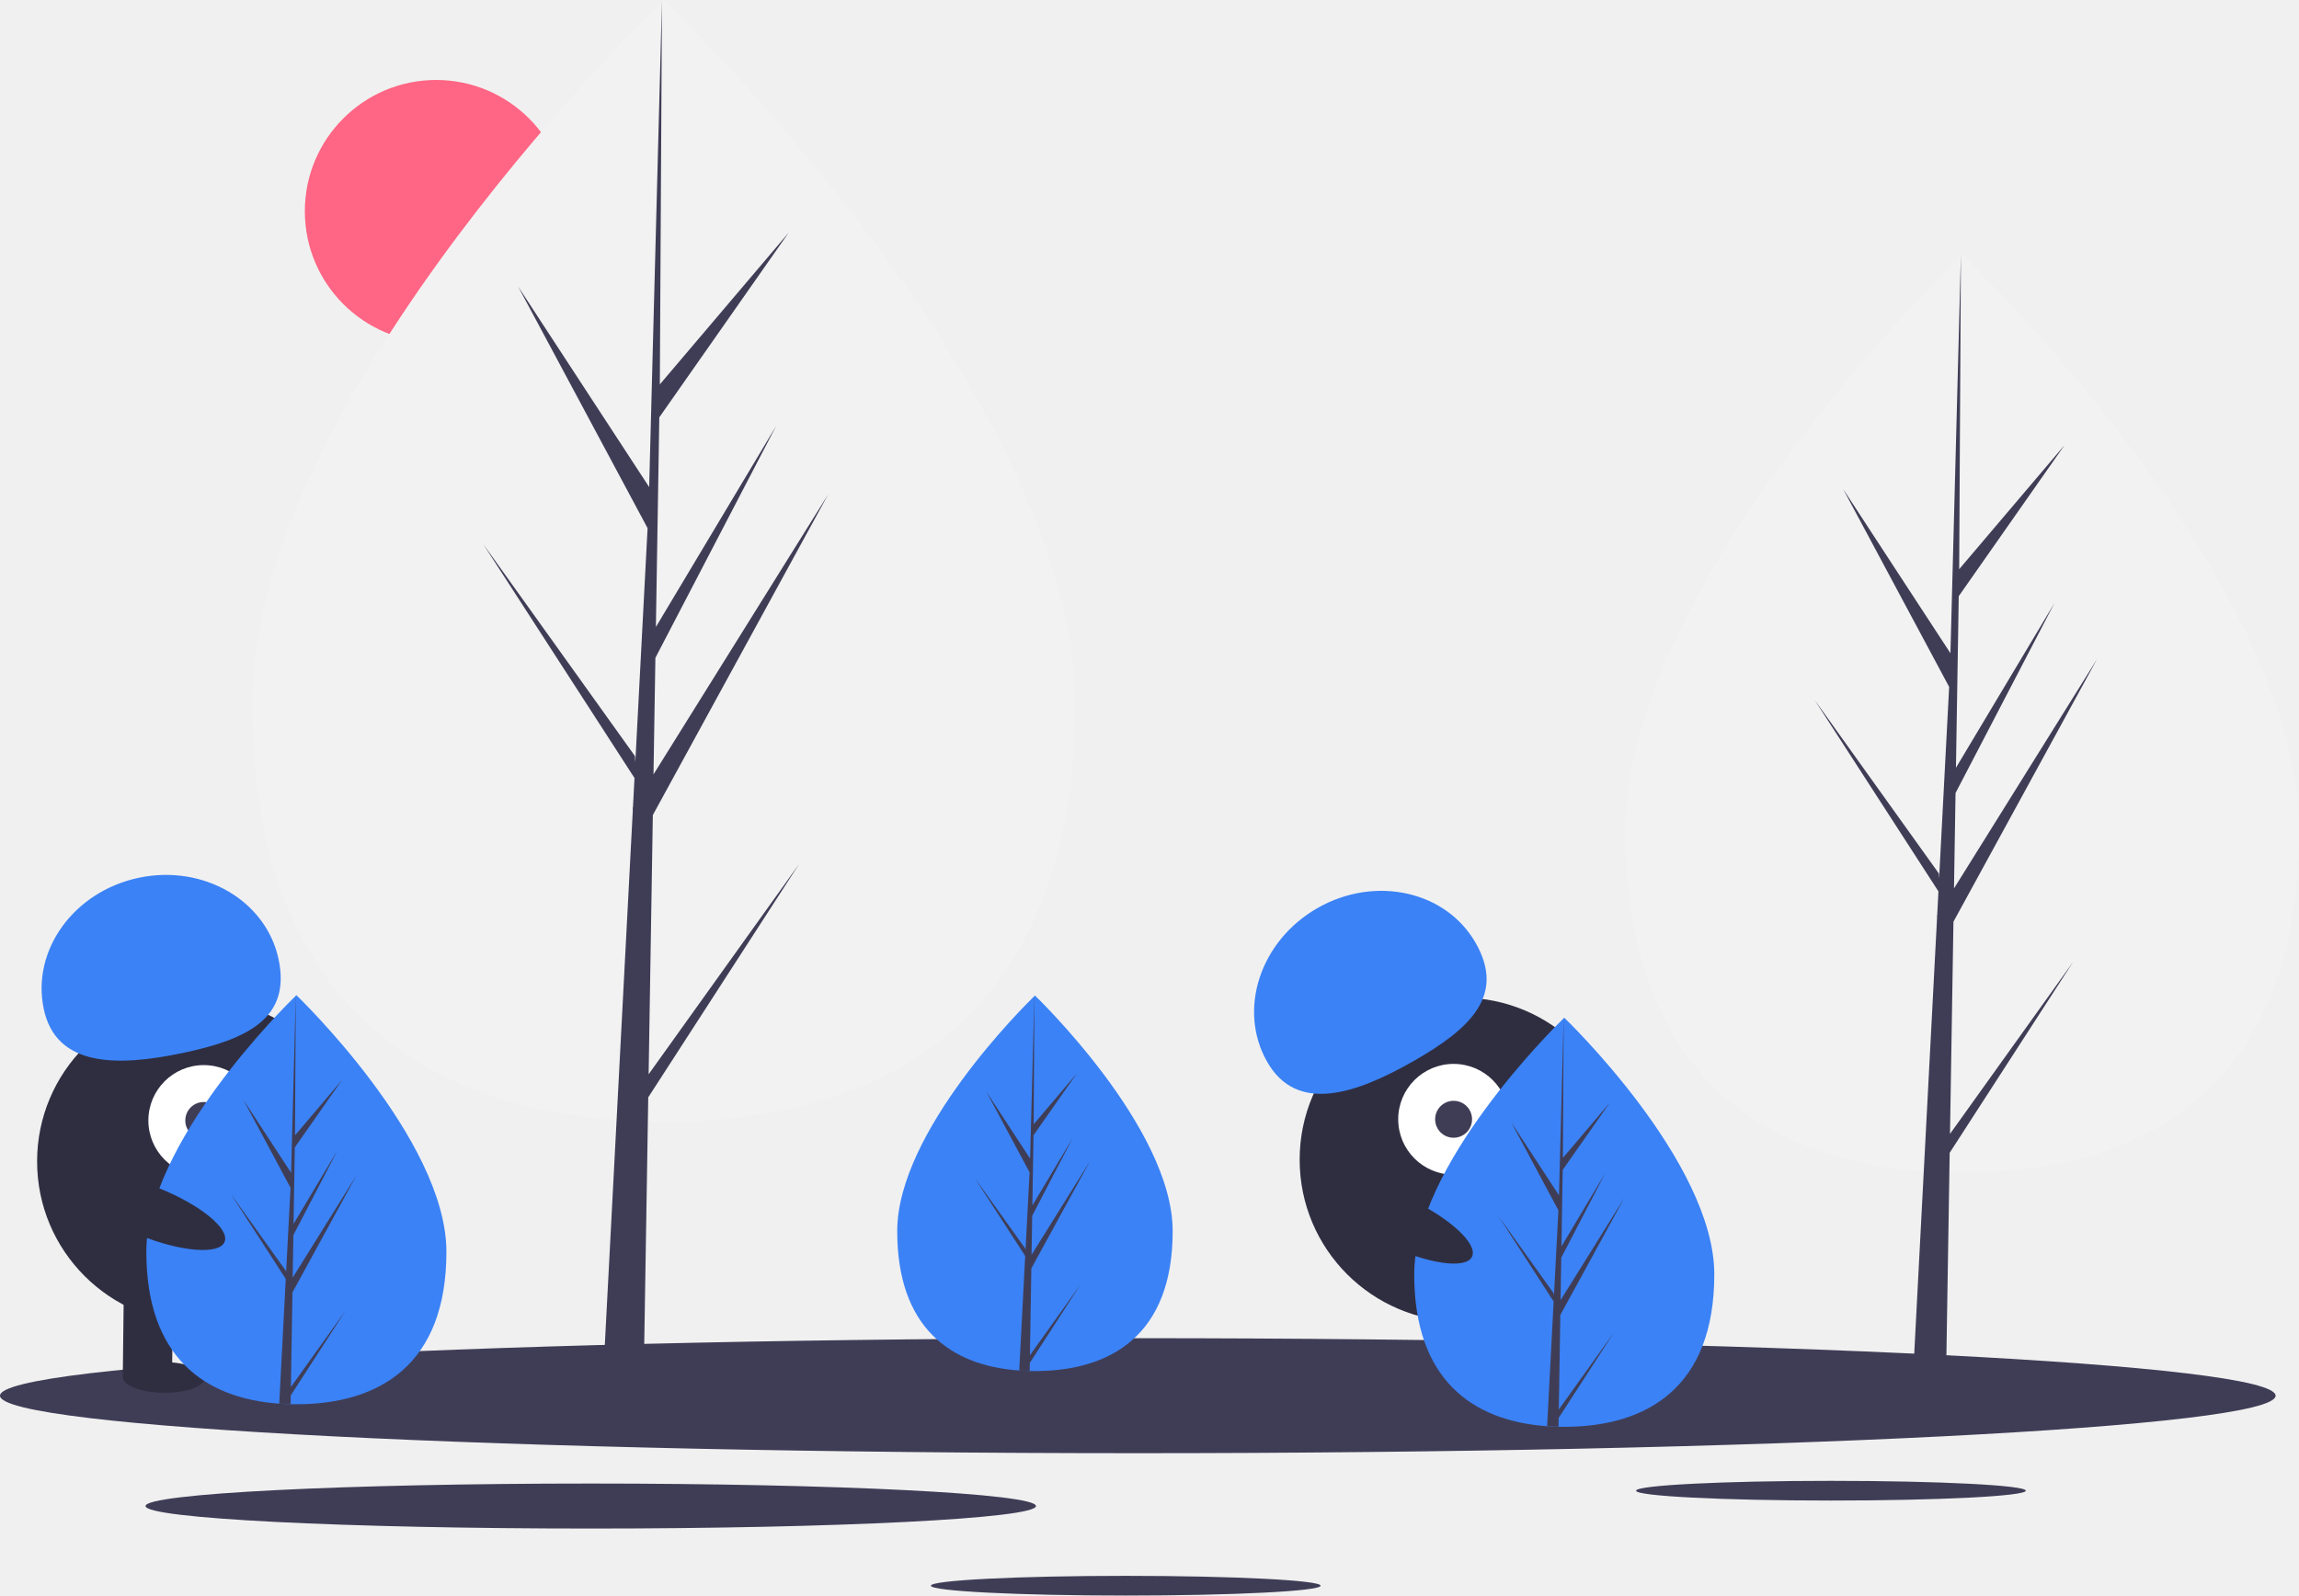
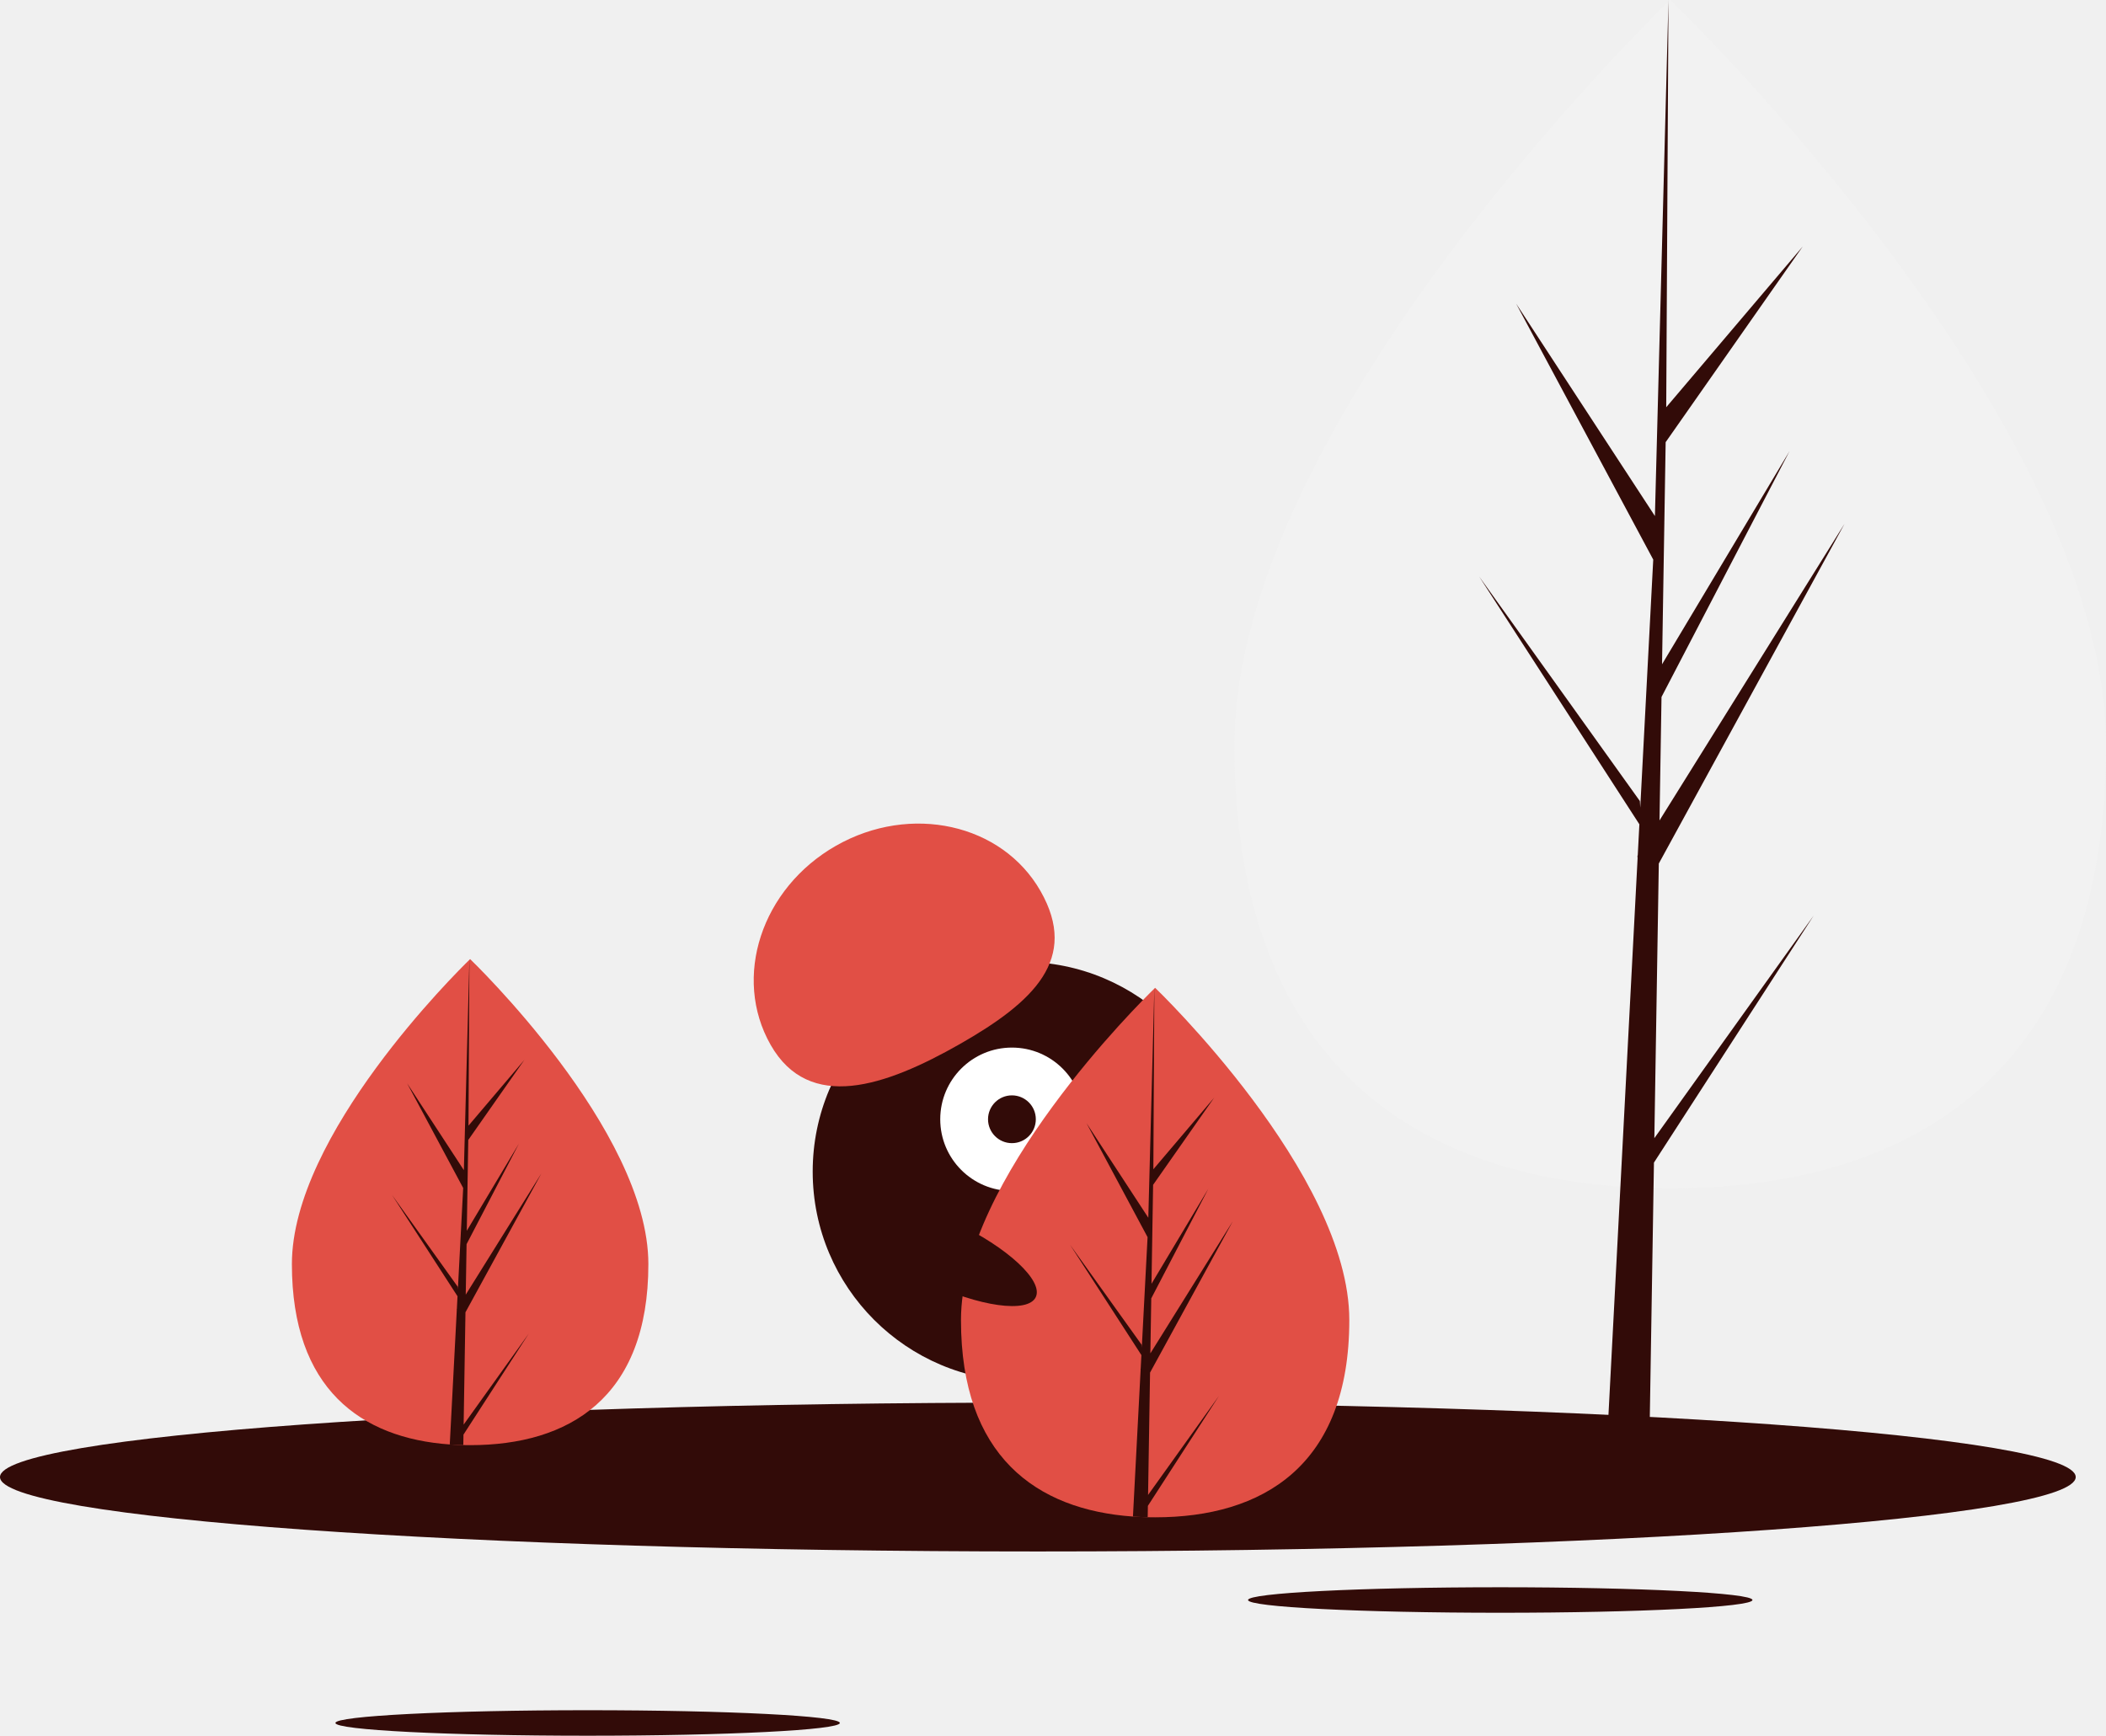
- <svg xmlns="http://www.w3.org/2000/svg" data-name="Layer 1" width="1120.592" height="777.916" viewBox="0 0 1120.592 777.916">
-   <circle cx="212.592" cy="103" r="64" fill="#ff6584" />
-   <path d="M563.68,404.164c0,151.011-89.774,203.739-200.516,203.739S162.649,555.175,162.649,404.164,363.165,61.042,363.165,61.042,563.68,253.152,563.68,404.164Z" transform="translate(-39.70387 -61.04208)" fill="#f2f2f2" />
-   <polygon points="316.156 523.761 318.21 397.378 403.674 241.024 318.532 377.552 319.455 320.725 378.357 207.605 319.699 305.687 319.699 305.687 321.359 203.481 384.433 113.423 321.621 187.409 322.658 0 316.138 248.096 316.674 237.861 252.547 139.704 315.646 257.508 309.671 371.654 309.493 368.625 235.565 265.329 309.269 379.328 308.522 393.603 308.388 393.818 308.449 394.99 293.29 684.589 313.544 684.589 315.974 535.005 389.496 421.285 316.156 523.761" fill="#3f3d56" />
-   <path d="M1160.296,466.014c0,123.61-73.484,166.77-164.132,166.77s-164.132-43.16-164.132-166.77S996.165,185.152,996.165,185.152,1160.296,342.404,1160.296,466.014Z" transform="translate(-39.70387 -61.04208)" fill="#f2f2f2" />
-   <polygon points="950.482 552.833 952.162 449.383 1022.119 321.4 952.426 433.154 953.182 386.639 1001.396 294.044 953.382 374.329 953.382 374.329 954.741 290.669 1006.369 216.952 954.954 277.514 955.804 124.11 950.467 327.188 950.906 318.811 898.414 238.464 950.064 334.893 945.173 428.327 945.027 425.847 884.514 341.294 944.844 434.608 944.232 446.293 944.123 446.469 944.173 447.428 931.764 684.478 948.343 684.478 950.332 562.037 1010.514 468.952 950.482 552.833" fill="#3f3d56" />
-   <ellipse cx="554.592" cy="680.479" rx="554.592" ry="28.034" fill="#3f3d56" />
-   <ellipse cx="892.445" cy="726.797" rx="94.989" ry="4.802" fill="#3f3d56" />
-   <ellipse cx="548.72" cy="773.114" rx="94.989" ry="4.802" fill="#3f3d56" />
-   <ellipse cx="287.944" cy="734.279" rx="217.014" ry="10.97" fill="#3f3d56" />
-   <circle cx="97.084" cy="566.27" r="79" fill="#2f2e41" />
-   <rect x="99.805" y="689.023" width="24" height="43" transform="translate(-31.32451 -62.31008) rotate(0.67509)" fill="#2f2e41" />
-   <rect x="147.802" y="689.589" width="24" height="43" transform="translate(-31.31452 -62.87555) rotate(0.67509)" fill="#2f2e41" />
-   <ellipse cx="119.546" cy="732.616" rx="7.5" ry="20" transform="translate(-654.1319 782.4795) rotate(-89.32491)" fill="#2f2e41" />
-   <ellipse cx="167.554" cy="732.182" rx="7.5" ry="20" transform="translate(-606.2547 830.0553) rotate(-89.32491)" fill="#2f2e41" />
-   <circle cx="99.319" cy="546.295" r="27" fill="#fff" />
-   <circle cx="99.319" cy="546.295" r="9" fill="#3f3d56" />
-   <path d="M61.026,552.946c-6.042-28.641,14.688-57.265,46.3-63.934s62.138,11.143,68.18,39.784-14.978,38.93-46.591,45.599S67.068,581.587,61.026,552.946Z" transform="translate(-39.70387 -61.04208)" fill="#3b82f6" />
-   <path d="M257.296,671.384c0,55.076-32.74,74.306-73.13,74.306q-1.404,0-2.803-.031c-1.871-.04-3.725-.129-5.556-.254-36.451-2.58-64.771-22.799-64.771-74.021,0-53.008,67.739-119.896,72.827-124.846l.009-.009c.196-.192.294-.285.294-.285S257.296,616.308,257.296,671.384Z" transform="translate(-39.70387 -61.04208)" fill="#3b82f6" />
-   <path d="M181.502,737.265l26.747-37.374-26.814,41.477-.071,4.291c-1.871-.04-3.725-.129-5.556-.254l2.883-55.103-.022-.428.049-.08.272-5.204-26.881-41.58,26.965,37.677.062,1.105,2.179-41.633-23.013-42.966,23.294,35.658,2.268-86.314.009-.294v.285l-.379,68.064,22.911-26.983-23.004,32.847-.606,37.276L204.185,621.958l-21.48,41.259-.339,20.723,31.056-49.791-31.171,57.023Z" transform="translate(-39.70387 -61.04208)" fill="#3f3d56" />
-   <circle cx="712.485" cy="565.415" r="79" fill="#2f2e41" />
-   <rect x="741.777" y="691.824" width="24" height="43" transform="translate(-215.9946 191.864) rotate(-17.08345)" fill="#2f2e41" />
-   <rect x="787.659" y="677.723" width="24" height="43" transform="matrix(0.95588, -0.29376, 0.29376, 0.95588, -209.8279, 204.7204)" fill="#2f2e41" />
-   <ellipse cx="767.887" cy="732.003" rx="20" ry="7.5" transform="translate(-220.8593 196.8331) rotate(-17.08345)" fill="#2f2e41" />
-   <ellipse cx="813.475" cy="716.946" rx="20" ry="7.5" transform="translate(-214.4248 209.561) rotate(-17.08345)" fill="#2f2e41" />
-   <circle cx="708.522" cy="545.71" r="27" fill="#fff" />
-   <circle cx="708.522" cy="545.71" r="9" fill="#3f3d56" />
-   <path d="M657.355,578.743c-14.49-25.433-3.478-59.016,24.594-75.009s62.576-8.341,77.065,17.093-2.391,41.644-30.463,57.637S671.845,604.176,657.355,578.743Z" transform="translate(-39.70387 -61.04208)" fill="#3b82f6" />
-   <path d="M611.296,661.299c0,50.557-30.054,68.21-67.13,68.21q-1.288,0-2.573-.029c-1.718-.037-3.419-.119-5.1-.233-33.461-2.368-59.457-20.929-59.457-67.948,0-48.659,62.181-110.059,66.852-114.603l.008-.008c.18-.176.27-.262.27-.262S611.296,610.742,611.296,661.299Z" transform="translate(-39.70387 -61.04208)" fill="#3b82f6" />
-   <path d="M541.72,721.774l24.553-34.307-24.614,38.074-.065,3.939c-1.718-.037-3.419-.119-5.1-.233l2.646-50.582-.02-.393.045-.074.249-4.777-24.675-38.168,24.753,34.585.057,1.014,2-38.217-21.125-39.44L541.806,625.928l2.082-79.232.008-.27v.262l-.348,62.48,21.031-24.769-21.117,30.152-.556,34.217,19.636-32.839-19.718,37.874-.311,19.023,28.508-45.706-28.614,52.344Z" transform="translate(-39.70387 -61.04208)" fill="#3f3d56" />
-   <path d="M875.296,682.384c0,55.076-32.74,74.306-73.13,74.306q-1.403,0-2.803-.031c-1.871-.04-3.725-.129-5.556-.254-36.451-2.58-64.771-22.799-64.771-74.021,0-53.008,67.739-119.896,72.827-124.846l.009-.009c.196-.192.294-.285.294-.285S875.296,627.308,875.296,682.384Z" transform="translate(-39.70387 -61.04208)" fill="#3b82f6" />
-   <path d="M799.502,748.265l26.747-37.374-26.814,41.477-.071,4.291c-1.871-.04-3.725-.129-5.556-.254l2.883-55.103-.022-.428.049-.08.272-5.204L770.108,654.011l26.965,37.677.062,1.105,2.179-41.633-23.013-42.966,23.294,35.658,2.268-86.314.009-.294v.285l-.379,68.064,22.911-26.983-23.004,32.847-.606,37.276L822.185,632.958l-21.48,41.259-.339,20.723,31.056-49.791-31.171,57.023Z" transform="translate(-39.70387 -61.04208)" fill="#3f3d56" />
-   <ellipse cx="721.517" cy="656.822" rx="12.4" ry="39.5" transform="translate(-220.8352 966.2232) rotate(-64.62574)" fill="#2f2e41" />
-   <ellipse cx="112.517" cy="651.822" rx="12.4" ry="39.5" transform="translate(-574.0794 452.7137) rotate(-68.15829)" fill="#2f2e41" />
+ <svg xmlns="http://www.w3.org/2000/svg" data-name="Layer 1" width="793.199" height="653.806" viewBox="0 0 793.199 653.806" version="1.1" id="svg18">
+   <defs id="defs18" />
+   <path d="m 793.199,280.862 c 0,123.61 -73.484,166.77 -164.132,166.77 -90.647,0 -164.132,-43.16 -164.132,-166.77 0,-123.61 164.132,-280.861 164.132,-280.861 0,0 164.132,157.251 164.132,280.861 z" fill="#f2f2f2" id="path2" />
+   <polygon points="953.382,374.329 953.382,374.329 954.741,290.669 1006.369,216.952 954.954,277.514 955.804,124.11 950.467,327.188 950.906,318.811 898.414,238.464 950.064,334.893 945.173,428.327 945.027,425.847 884.514,341.294 944.844,434.608 944.232,446.293 944.123,446.469 944.173,447.428 931.764,684.478 948.343,684.478 950.332,562.037 1010.514,468.952 950.482,552.833 952.162,449.383 1022.119,321.4 952.426,433.154 953.182,386.639 1001.396,294.044 " fill="#3f3d56" id="polygon2" style="fill:#320b08;fill-opacity:1" transform="translate(-327.3928,-124.11)" />
+   <ellipse cx="390.896" cy="556.369" rx="390.896" ry="28.034" fill="#3f3d56" id="ellipse2" style="fill:#320b08;fill-opacity:1;stroke-width:0.84" />
+   <ellipse cx="565.052" cy="602.687" rx="94.989" ry="4.802" fill="#3f3d56" id="ellipse3" style="fill:#320b08;fill-opacity:1" />
+   <ellipse cx="221.327" cy="649.004" rx="94.989" ry="4.802" fill="#3f3d56" id="ellipse4" style="fill:#320b08;fill-opacity:1" />
+   <circle cx="385.092" cy="441.305" r="79" fill="#2f2e41" id="circle10" style="fill:#320b08;fill-opacity:1" />
+   <rect x="202.461" y="596.96" width="24" height="43" transform="rotate(-17.08345)" fill="#2f2e41" id="rect10" />
+   <rect x="250.462" y="596.963" width="24" height="43" transform="rotate(-17.08318)" fill="#2f2e41" id="rect11" />
+   <ellipse cx="222.461" cy="640.46" rx="20" ry="7.5" transform="rotate(-17.08345)" fill="#2f2e41" id="ellipse11" />
+   <ellipse cx="270.461" cy="639.46" rx="20" ry="7.5" transform="rotate(-17.08345)" fill="#2f2e41" id="ellipse12" />
+   <circle cx="381.129" cy="421.6" r="27" fill="#ffffff" id="circle12" />
+   <circle cx="381.129" cy="421.6" r="9" fill="#3f3d56" id="circle13" style="fill:#320b08;fill-opacity:1" />
+   <path d="m 290.259,393.591 c -14.49,-25.433 -3.478,-59.016 24.594,-75.009 28.073,-15.993 62.576,-8.341 77.065,17.093 14.49,25.433 -2.391,41.644 -30.463,57.637 -28.073,15.993 -56.707,25.713 -71.196,0.28 z" fill="#3b82f6" id="path13" style="fill:#e14f45;fill-opacity:1" />
+   <path d="m 244.199,476.147 c 0,50.557 -30.054,68.21 -67.13,68.21 q -1.288,0 -2.573,-0.029 c -1.718,-0.037 -3.419,-0.119 -5.1,-0.233 -33.461,-2.368 -59.457,-20.929 -59.457,-67.948 0,-48.659 62.181,-110.059 66.852,-114.603 l 0.008,-0.008 c 0.18,-0.176 0.27,-0.262 0.27,-0.262 0,0 67.13,64.316 67.13,114.873 z" fill="#3b82f6" id="path14" style="fill:#e14f45;fill-opacity:1" />
+   <path d="m 174.624,536.622 24.553,-34.307 -24.614,38.074 -0.065,3.939 c -1.718,-0.037 -3.419,-0.119 -5.1,-0.233 l 2.646,-50.582 -0.021,-0.393 0.045,-0.074 0.249,-4.777 -24.675,-38.168 24.753,34.585 0.057,1.014 2,-38.217 -21.125,-39.44 21.383,32.733 2.082,-79.232 0.008,-0.27 v 0.262 l -0.348,62.48 21.031,-24.769 -21.117,30.152 -0.556,34.217 19.636,-32.839 -19.718,37.874 -0.311,19.023 28.508,-45.706 -28.614,52.344 z" fill="#3f3d56" id="path15" style="fill:#320b08;fill-opacity:1" />
+   <path d="m 508.199,497.232 c 0,55.076 -32.74,74.306 -73.13,74.306 q -1.403,0 -2.803,-0.031 c -1.871,-0.04 -3.725,-0.129 -5.556,-0.254 -36.451,-2.58 -64.771,-22.799 -64.771,-74.021 0,-53.008 67.739,-119.896 72.827,-124.846 l 0.009,-0.009 c 0.196,-0.192 0.294,-0.285 0.294,-0.285 0,0 73.13,70.065 73.13,125.14 z" fill="#3b82f6" id="path16" style="fill:#e14f45;fill-opacity:1" />
+   <path d="m 432.405,563.113 26.747,-37.374 -26.814,41.477 -0.071,4.291 c -1.871,-0.04 -3.725,-0.129 -5.556,-0.254 l 2.883,-55.103 -0.022,-0.428 0.049,-0.08 0.272,-5.204 -26.881,-41.58 26.965,37.677 0.062,1.105 2.179,-41.633 -23.013,-42.966 23.294,35.658 2.268,-86.314 0.009,-0.294 v 0.285 l -0.379,68.064 22.911,-26.983 -23.004,32.847 -0.606,37.276 21.391,-35.774 -21.48,41.259 -0.339,20.723 31.056,-49.791 -31.171,57.023 z" fill="#3f3d56" id="path17" style="fill:#320b08;fill-opacity:1" />
+   <ellipse cx="-274.288" cy="522.353" rx="12.4" ry="39.5" transform="rotate(-64.62574)" fill="#2f2e41" id="ellipse17" style="fill:#320b08;fill-opacity:1" />
</svg>
